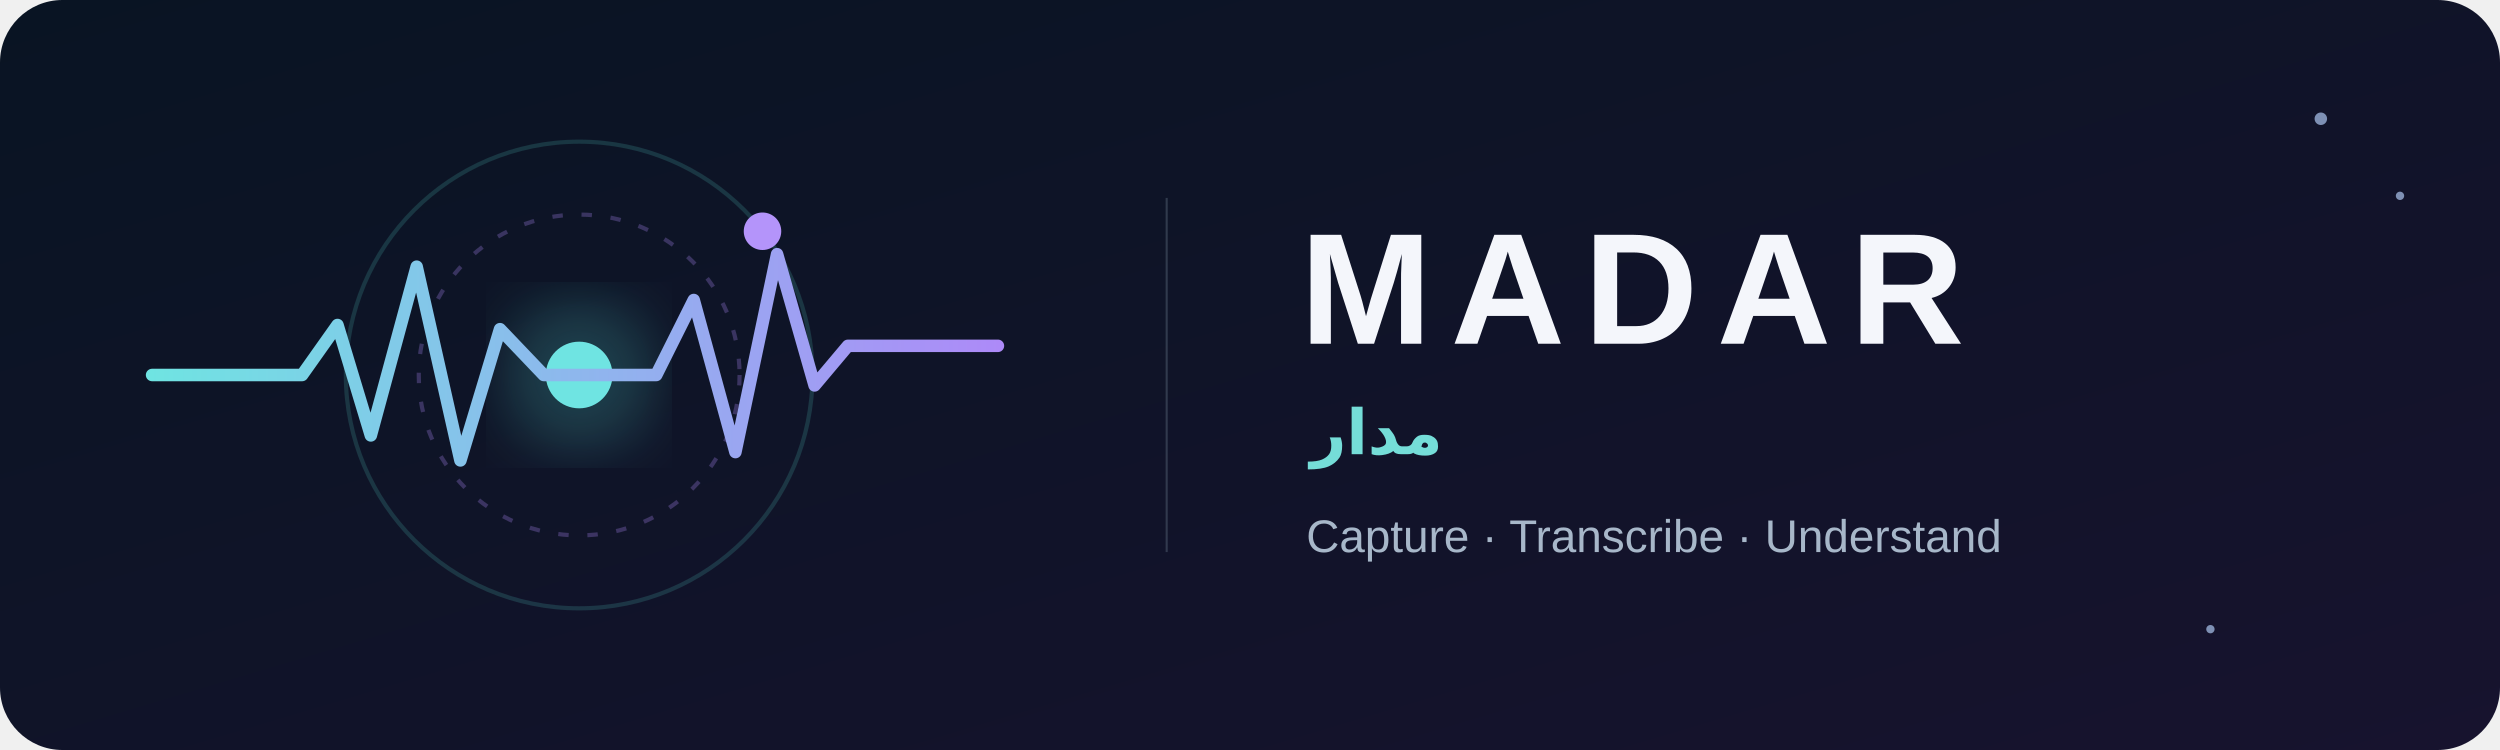
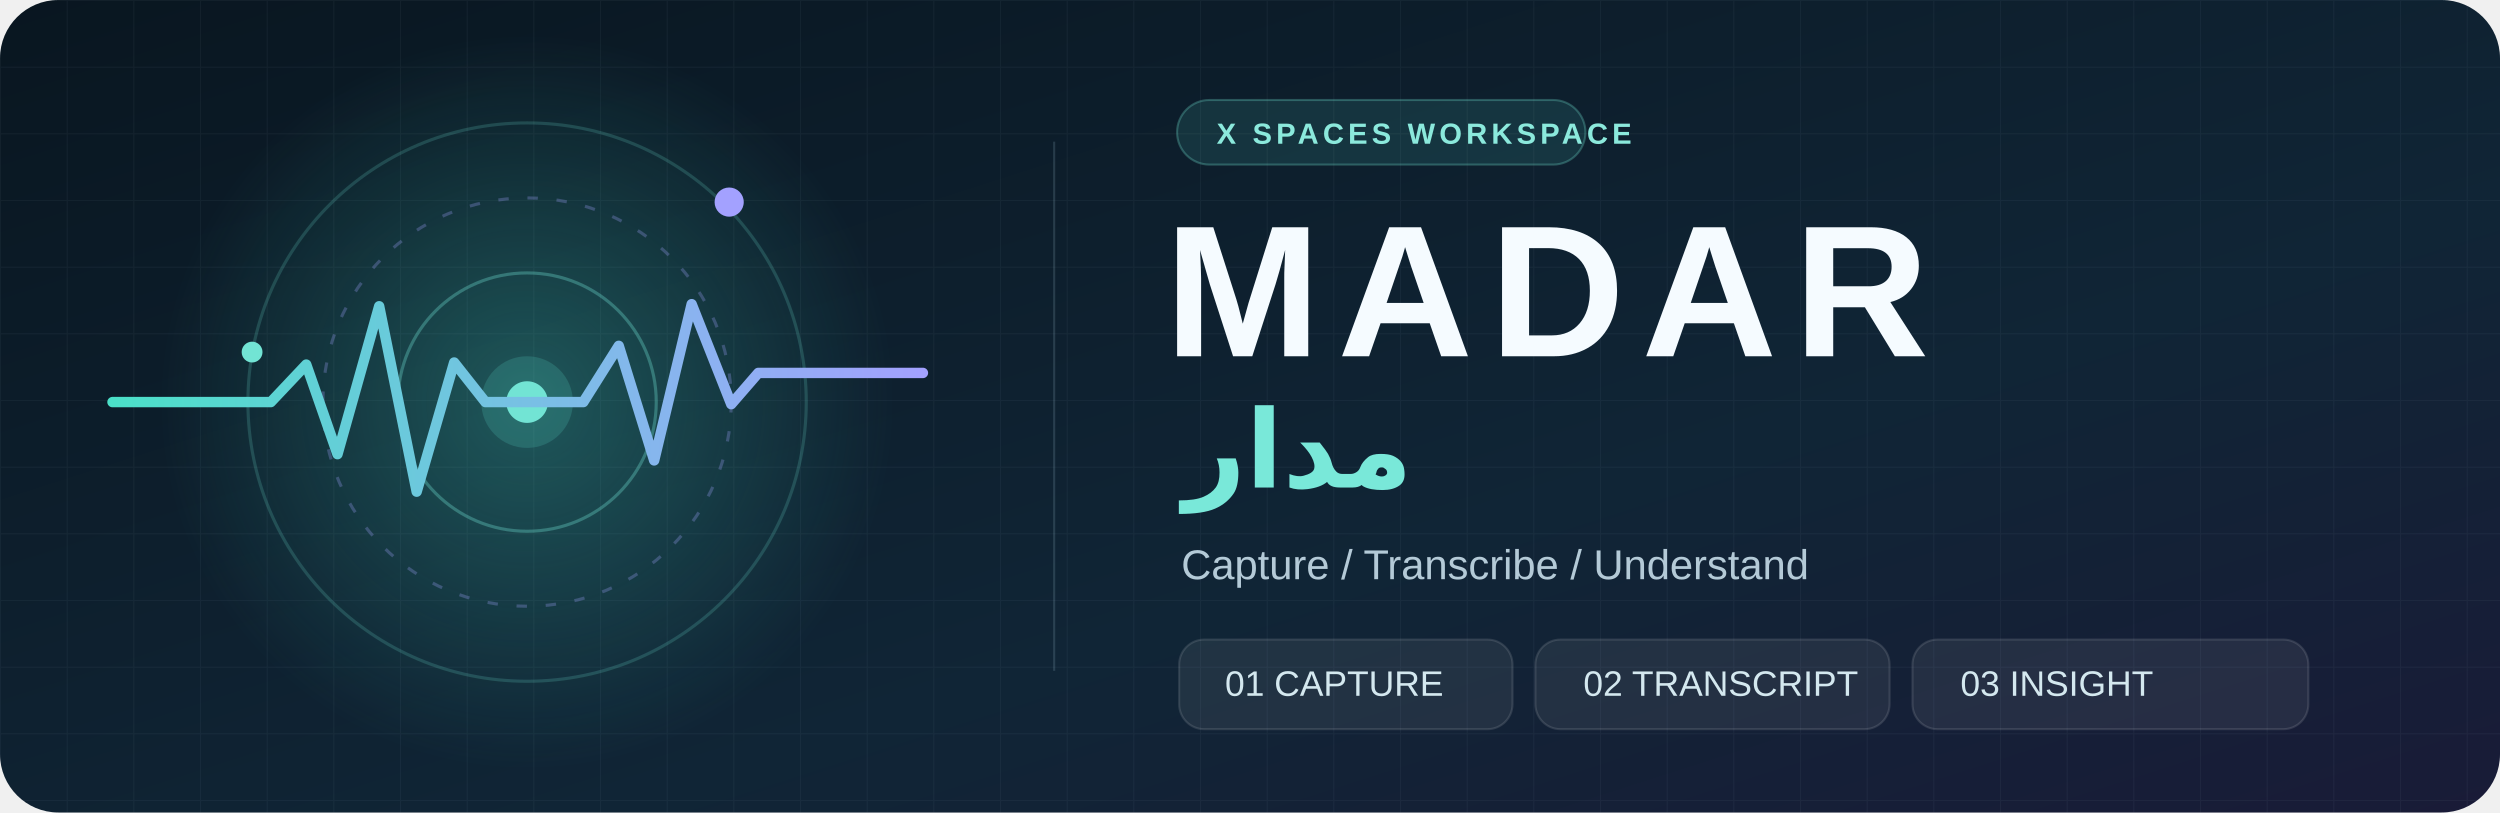
- <svg xmlns="http://www.w3.org/2000/svg" width="1200" height="360" viewBox="0 0 1200 360" role="img" aria-labelledby="title desc">
+ <svg xmlns="http://www.w3.org/2000/svg" width="1200" height="390" viewBox="0 0 1200 390" role="img" aria-labelledby="title desc">
  <defs>
-     <linearGradient id="night" x1="0" y1="0" x2="1" y2="1">
-       <stop stop-color="#091423" />
-       <stop offset="1" stop-color="#17132e" />
+     <linearGradient id="background" x1="0" y1="0" x2="1" y2="1">
+       <stop stop-color="#091620" />
+       <stop offset=".62" stop-color="#102536" />
+       <stop offset="1" stop-color="#191b37" />
    </linearGradient>
-     <linearGradient id="glow" x1="0" y1="0" x2="1" y2="0">
-       <stop stop-color="#6fe4e2" />
-       <stop offset="1" stop-color="#ad8af8" />
+     <linearGradient id="signal" x1="0" y1="0" x2="1" y2="0">
+       <stop stop-color="#4be0c8" />
+       <stop offset="1" stop-color="#a3a1ff" />
    </linearGradient>
-     <filter id="soft">
-       <feGaussianBlur stdDeviation="14" />
-     </filter>
+     <radialGradient id="aura">
+       <stop stop-color="#47dec6" stop-opacity=".3" />
+       <stop offset="1" stop-color="#47dec6" stop-opacity="0" />
+     </radialGradient>
+     <pattern id="grid" width="32" height="32" patternUnits="userSpaceOnUse">
+       <path d="M32 0H0V32" fill="none" stroke="#b6d2e7" stroke-opacity=".05" />
+     </pattern>
  </defs>
-   <rect width="1200" height="360" rx="30" fill="url(#night)" />
-   <circle cx="278" cy="180" r="112" fill="none" stroke="#5bdad0" stroke-opacity=".17" stroke-width="2" />
-   <circle cx="278" cy="180" r="77" fill="none" stroke="#ad8af8" stroke-opacity=".28" stroke-width="2" stroke-dasharray="5 9" />
-   <circle cx="278" cy="180" r="37" fill="#53d6cb" opacity=".22" filter="url(#soft)" />
-   <circle cx="278" cy="180" r="16" fill="#6fe4e2" />
-   <path d="M73 180h72l17-24 16 53 22-81 21 93 19-63 21 22h54l18-36 20 73 20-95 18 63 16-19h72" fill="none" stroke="url(#glow)" stroke-width="6" stroke-linecap="round" stroke-linejoin="round" />
-   <circle cx="366" cy="111" r="9" fill="#b494fa">
-     <animate attributeName="opacity" values=".45;1;.45" dur="3s" repeatCount="indefinite" />
-   </circle>
-   <path d="M560 95v170" stroke="#526073" stroke-opacity=".5" />
-   <text x="624" y="165" fill="#f4f6fb" font-family="Arial, sans-serif" font-size="76" font-weight="800" letter-spacing="9">MADAR</text>
-   <text x="629" y="218" fill="#75ddd8" font-family="Arial, sans-serif" font-size="30" font-weight="700" direction="rtl" text-anchor="end">مدار</text>
-   <text x="627" y="265" fill="#a7b7c9" font-family="Arial, sans-serif" font-size="22">Capture  ·  Transcribe  ·  Understand</text>
-   <circle cx="1114" cy="57" r="3" fill="#7e90b4" />
-   <circle cx="1152" cy="94" r="2" fill="#7e90b4" />
-   <circle cx="1061" cy="302" r="2" fill="#7e90b4" />
+   <rect width="1200" height="390" rx="28" fill="url(#background)" />
+   <rect width="1200" height="390" rx="28" fill="url(#grid)" />
+   <circle cx="253" cy="193" r="177" fill="url(#aura)" />
+   <circle cx="253" cy="193" r="134" fill="none" stroke="#72e4d4" stroke-opacity=".19" stroke-width="1.5" />
+   <circle cx="253" cy="193" r="98" fill="none" stroke="#a3a1ff" stroke-opacity=".28" stroke-width="1.5" stroke-dasharray="5 9" />
+   <circle cx="253" cy="193" r="62" fill="none" stroke="#72e4d4" stroke-opacity=".33" stroke-width="1.5" />
+   <circle cx="253" cy="193" r="22" fill="#5bdfcf" fill-opacity=".18" />
+   <circle cx="253" cy="193" r="10" fill="#72e4d4" />
+   <circle cx="350" cy="97" r="7" fill="#a3a1ff" />
+   <circle cx="121" cy="169" r="5" fill="#72e4d4" />
+   <path d="M54 193h76l17-18 15 43 20-71 18 89 18-62 15 19h47l17-27 17 55 18-75 19 48 13-15h79" fill="none" stroke="url(#signal)" stroke-width="5" stroke-linecap="round" stroke-linejoin="round" />
+   <path d="M506 68v254" stroke="#aed1e2" stroke-opacity=".17" />
+   <rect x="565" y="48" width="196" height="31" rx="15.5" fill="#53dbcb" fill-opacity=".12" stroke="#72e4d4" stroke-opacity=".28" />
+   <text x="584" y="69" fill="#8be9dc" font-family="Arial, sans-serif" font-size="14" font-weight="700" letter-spacing="2">X SPACES WORKSPACE</text>
+   <text x="559" y="171" fill="#f5fbff" font-family="Arial, sans-serif" font-size="90" font-weight="800" letter-spacing="8">MADAR</text>
+   <text x="568" y="234" fill="#79e8d9" font-family="Arial, sans-serif" font-size="52" font-weight="700">مدار</text>
+   <text x="567" y="278" fill="#b4cad7" font-family="Arial, sans-serif" font-size="20">Capture  /  Transcribe  /  Understand</text>
+   <rect x="566" y="307" width="160" height="43" rx="12" fill="#ffffff" fill-opacity=".07" stroke="#ffffff" stroke-opacity=".12" />
+   <rect x="737" y="307" width="170" height="43" rx="12" fill="#ffffff" fill-opacity=".07" stroke="#ffffff" stroke-opacity=".12" />
+   <rect x="918" y="307" width="190" height="43" rx="12" fill="#ffffff" fill-opacity=".07" stroke="#ffffff" stroke-opacity=".12" />
+   <text x="588" y="334" fill="#d4e8ef" font-family="Arial, sans-serif" font-size="17">01  CAPTURE</text>
+   <text x="760" y="334" fill="#d4e8ef" font-family="Arial, sans-serif" font-size="17">02  TRANSCRIPT</text>
+   <text x="941" y="334" fill="#d4e8ef" font-family="Arial, sans-serif" font-size="17">03  INSIGHT</text>
</svg>
